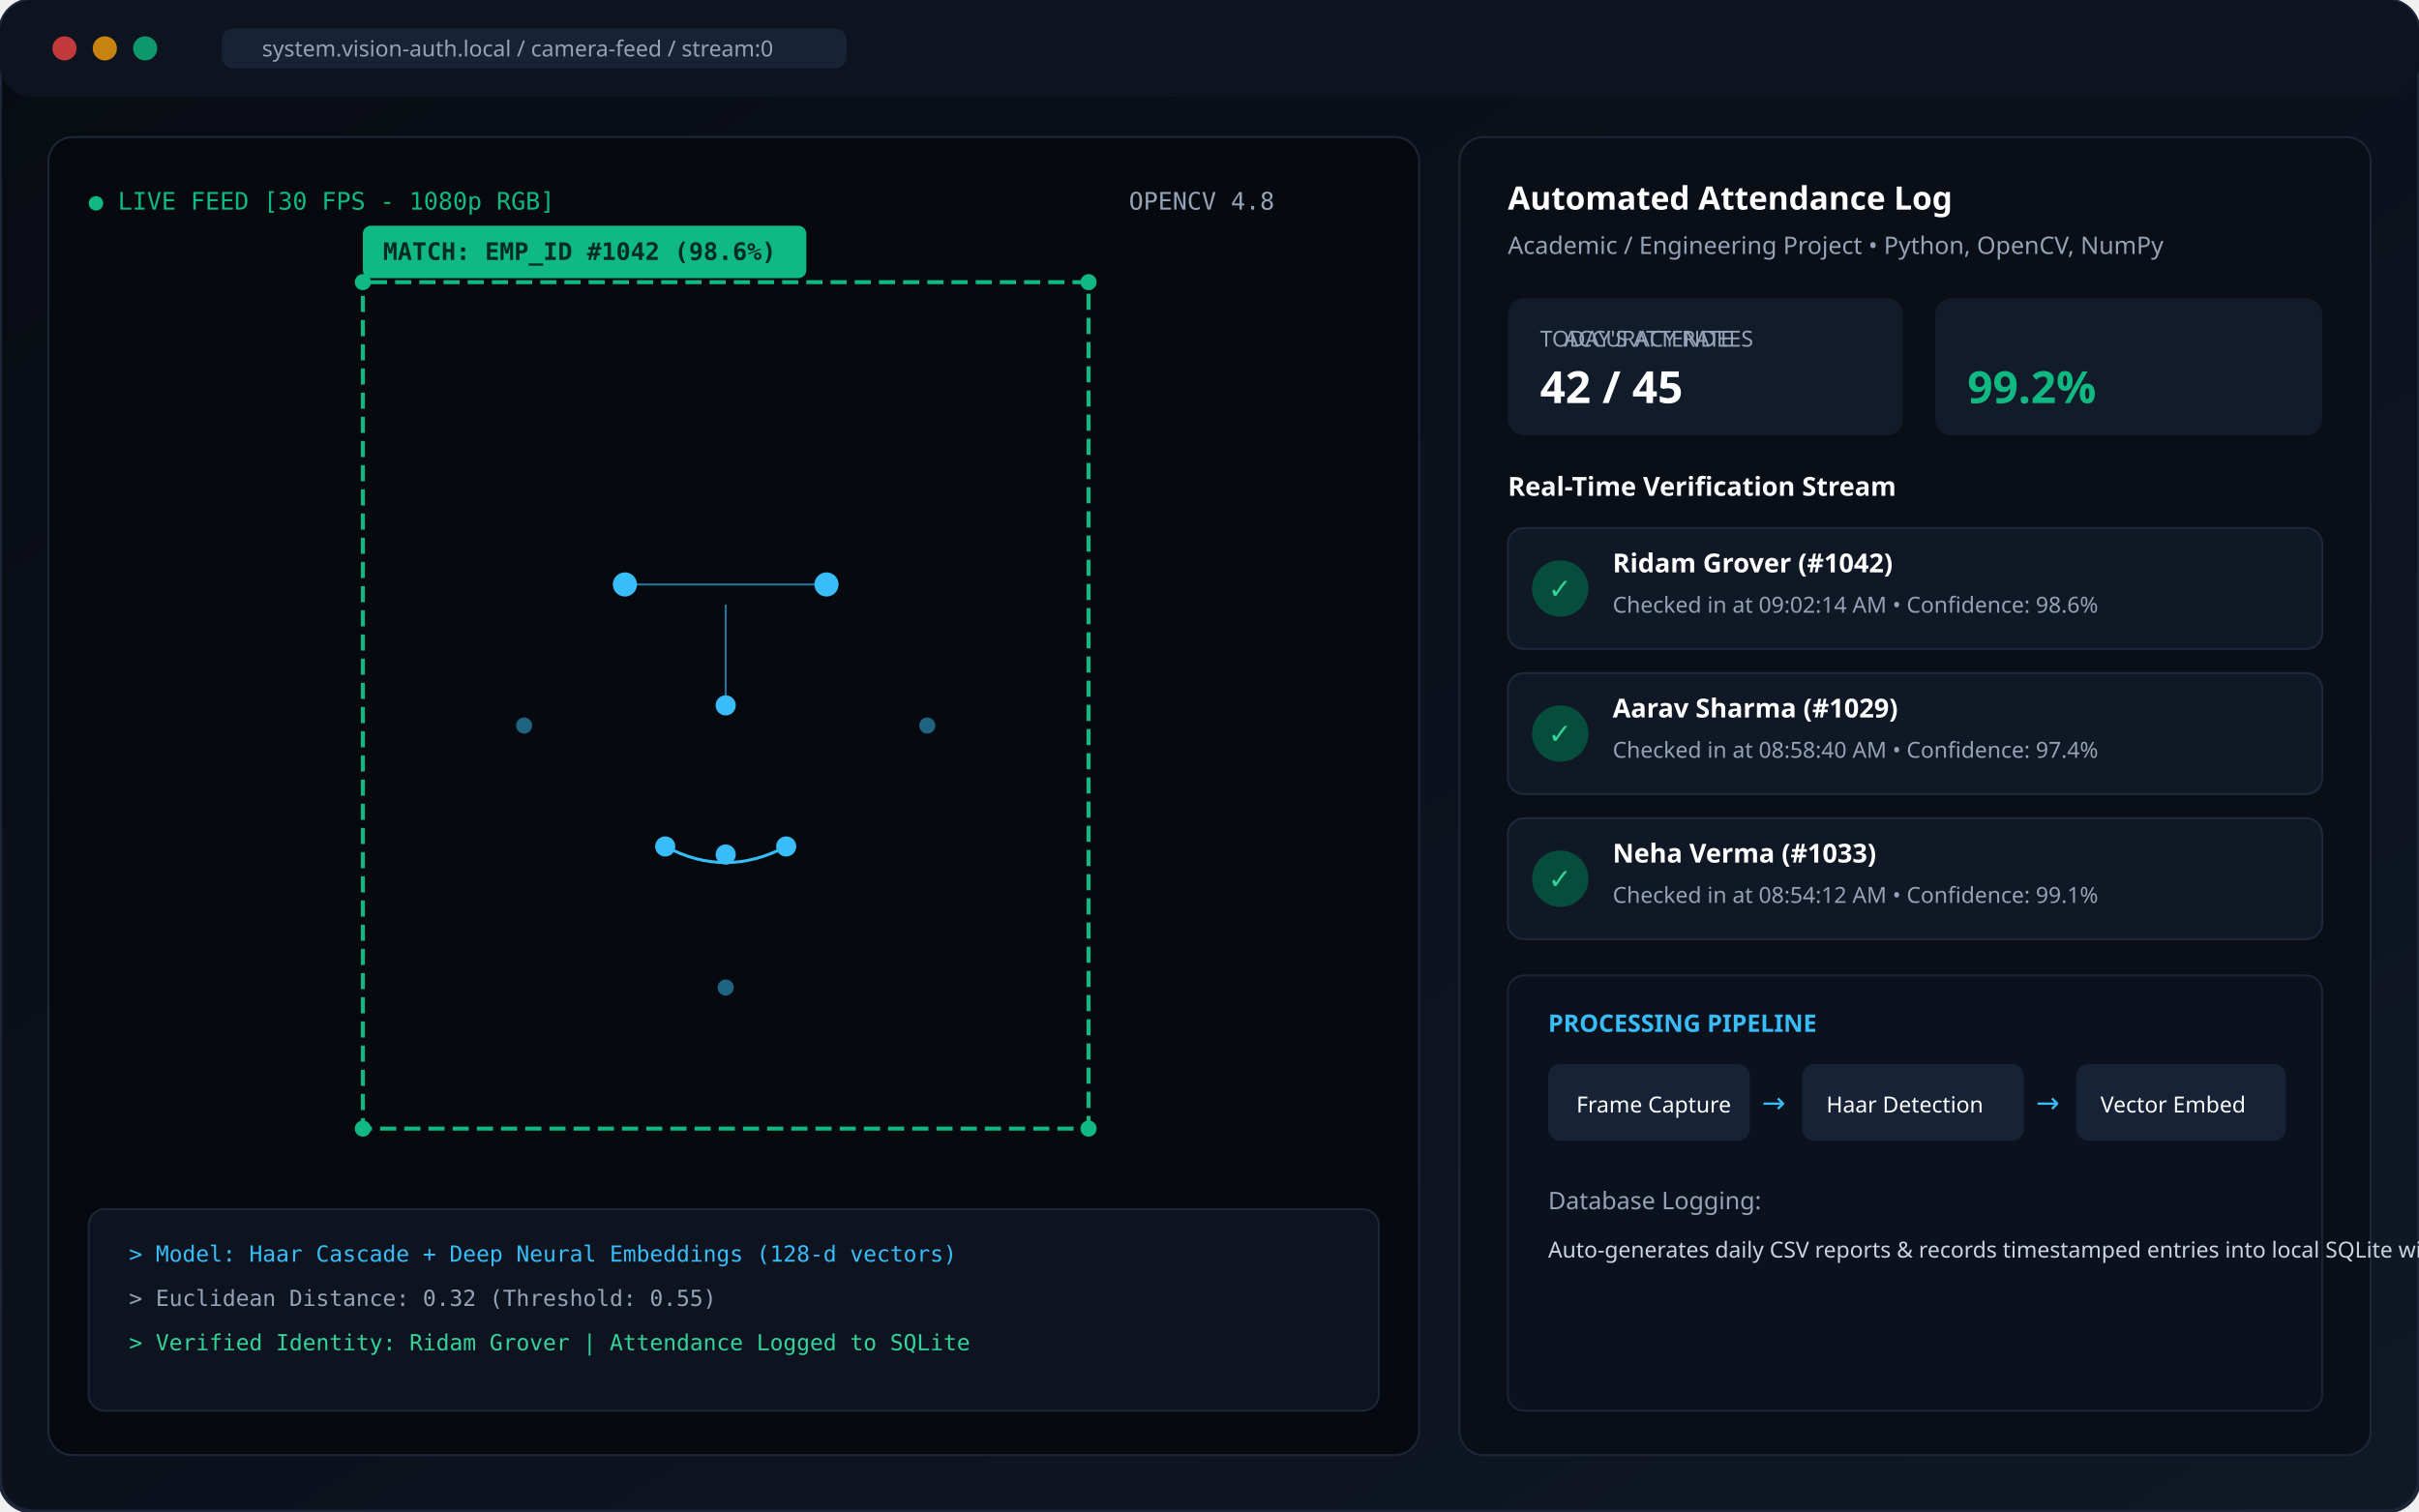
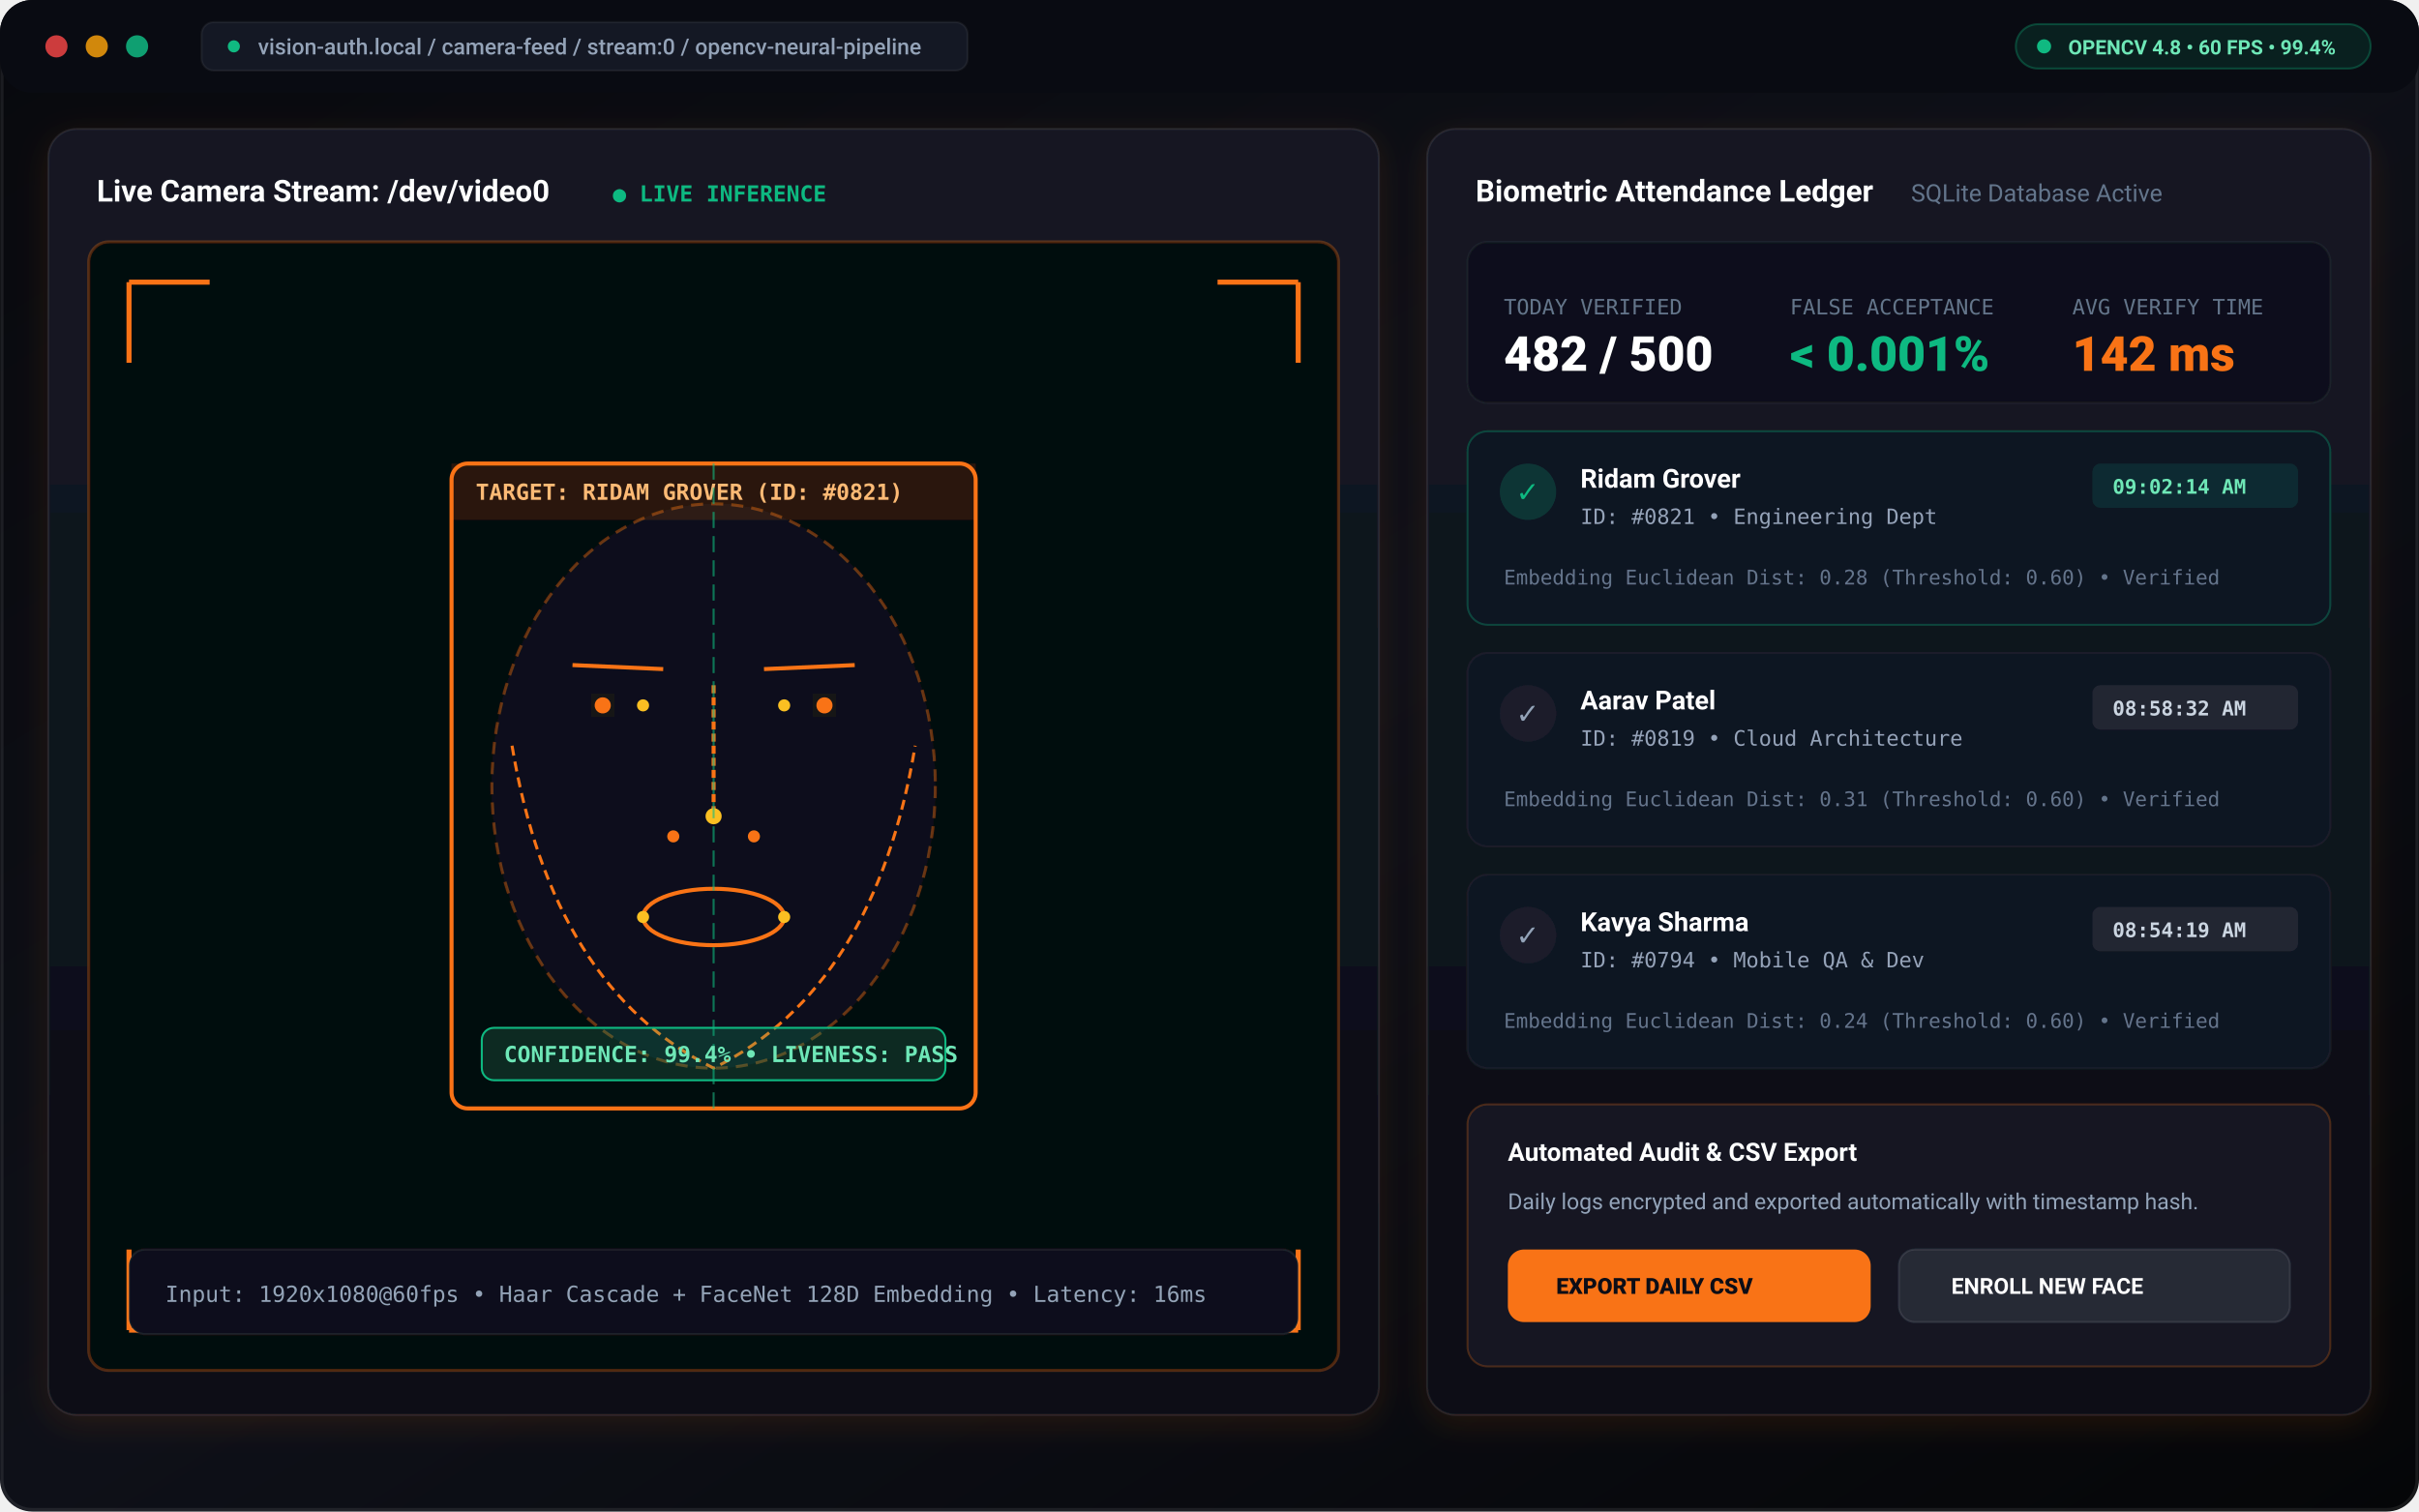
<svg xmlns="http://www.w3.org/2000/svg" viewBox="0 0 1200 750" width="100%" height="100%">
  <defs>
-     <linearGradient id="cv-bg" x1="0%" y1="0%" x2="100%" y2="100%">
-       <stop offset="0%" stop-color="#080b12" />
-       <stop offset="100%" stop-color="#101826" />
+     <linearGradient id="fa-bg" x1="0%" y1="0%" x2="100%" y2="100%">
+       <stop offset="0%" stop-color="#08090d" />
+       <stop offset="50%" stop-color="#0e1018" />
+       <stop offset="100%" stop-color="#050608" />
    </linearGradient>
+     <linearGradient id="amber-vision" x1="0%" y1="0%" x2="100%" y2="0%">
+       <stop offset="0%" stop-color="#f97316" />
+       <stop offset="100%" stop-color="#fb923c" />
+     </linearGradient>
+     <linearGradient id="card-fa" x1="0%" y1="0%" x2="0%" y2="100%">
+       <stop offset="0%" stop-color="#141824" />
+       <stop offset="100%" stop-color="#0b0e15" />
+     </linearGradient>
+     <filter id="fa-shadow" x="-10%" y="-10%" width="120%" height="120%">
+       <feDropShadow dx="0" dy="16" stdDeviation="20" flood-color="#000000" flood-opacity="0.75" />
+       <feDropShadow dx="0" dy="4" stdDeviation="8" flood-color="#f97316" flood-opacity="0.12" />
+     </filter>
+     <filter id="fa-glow" x="-20%" y="-20%" width="140%" height="140%">
+       <feGaussianBlur stdDeviation="8" result="blur" />
+       <feComposite in="SourceGraphic" in2="blur" operator="over" />
+     </filter>
  </defs>
-   <rect width="1200" height="750" fill="url(#cv-bg)" rx="16" />
-   <rect width="1200" height="750" fill="none" stroke="#1c2638" stroke-width="2" rx="16" />
-   <rect x="0" y="0" width="1200" height="48" fill="#0d131f" rx="16" />
-   <circle cx="32" cy="24" r="6" fill="#ef4444" opacity="0.8" />
-   <circle cx="52" cy="24" r="6" fill="#f59e0b" opacity="0.8" />
-   <circle cx="72" cy="24" r="6" fill="#10b981" opacity="0.8" />
-   <rect x="110" y="14" width="310" height="20" rx="6" fill="#182235" />
-   <text x="130" y="28" fill="#94a3b8" font-family="system-ui, sans-serif" font-size="11">system.vision-auth.local / camera-feed / stream:0</text>
-   <rect x="24" y="68" width="680" height="654" rx="12" fill="#06090e" stroke="#1c2638" stroke-width="1" />
-   <text x="44" y="104" fill="#10b981" font-family="monospace" font-size="12">● LIVE FEED [30 FPS - 1080p RGB]</text>
-   <text x="560" y="104" fill="#94a3b8" font-family="monospace" font-size="12">OPENCV 4.8</text>
-   <rect x="180" y="140" width="360" height="420" rx="4" fill="none" stroke="#10b981" stroke-width="2" stroke-dasharray="8 4" />
-   <circle cx="180" cy="140" r="4" fill="#10b981" />
-   <circle cx="540" cy="140" r="4" fill="#10b981" />
-   <circle cx="180" cy="560" r="4" fill="#10b981" />
-   <circle cx="540" cy="560" r="4" fill="#10b981" />
-   <circle cx="310" cy="290" r="6" fill="#38bdf8" />
-   <circle cx="410" cy="290" r="6" fill="#38bdf8" />
-   <line x1="310" y1="290" x2="410" y2="290" stroke="#38bdf8" stroke-width="1" opacity="0.6" />
-   <circle cx="360" cy="350" r="5" fill="#38bdf8" />
-   <line x1="360" y1="300" x2="360" y2="350" stroke="#38bdf8" stroke-width="1" opacity="0.6" />
-   <circle cx="330" cy="420" r="5" fill="#38bdf8" />
-   <circle cx="360" cy="424" r="5" fill="#38bdf8" />
-   <circle cx="390" cy="420" r="5" fill="#38bdf8" />
-   <path d="M330 420 Q360 436 390 420" fill="none" stroke="#38bdf8" stroke-width="1.5" />
-   <circle cx="260" cy="360" r="4" fill="#38bdf8" opacity="0.5" />
-   <circle cx="460" cy="360" r="4" fill="#38bdf8" opacity="0.5" />
-   <circle cx="360" cy="490" r="4" fill="#38bdf8" opacity="0.5" />
-   <rect x="180" y="112" width="220" height="26" rx="4" fill="#10b981" />
-   <text x="190" y="129" fill="#022c22" font-family="monospace" font-size="12" font-weight="700">MATCH: EMP_ID #1042 (98.6%)</text>
-   <rect x="44" y="600" width="640" height="100" rx="8" fill="#0d1420" stroke="#1c2638" stroke-width="1" />
-   <text x="64" y="626" fill="#38bdf8" font-family="monospace" font-size="11">&gt; Model: Haar Cascade + Deep Neural Embeddings (128-d vectors)</text>
-   <text x="64" y="648" fill="#94a3b8" font-family="monospace" font-size="11">&gt; Euclidean Distance: 0.32 (Threshold: 0.55)</text>
-   <text x="64" y="670" fill="#34d399" font-family="monospace" font-size="11">&gt; Verified Identity: Ridam Grover | Attendance Logged to SQLite</text>
-   <rect x="724" y="68" width="452" height="654" rx="12" fill="#0a0e17" stroke="#1c2638" stroke-width="1" />
-   <text x="748" y="104" fill="#ffffff" font-family="system-ui, sans-serif" font-size="16" font-weight="700">Automated Attendance Log</text>
-   <text x="748" y="126" fill="#94a3b8" font-family="system-ui, sans-serif" font-size="12">Academic / Engineering Project • Python, OpenCV, NumPy</text>
-   <rect x="748" y="148" width="196" height="68" rx="8" fill="#121b2a" />
-   <text x="764" y="172" fill="#94a3b8" font-family="system-ui, sans-serif" font-size="11">TODAY'S ATTENDEES</text>
-   <text x="764" y="200" fill="#ffffff" font-family="system-ui, sans-serif" font-size="22" font-weight="800">42 / 45</text>
-   <rect x="960" y="148" width="192" height="68" rx="8" fill="#121b2a" />
-   <text x="776" y="172" fill="#94a3b8" font-family="system-ui, sans-serif" font-size="11">ACCURACY RATE</text>
-   <text x="976" y="200" fill="#10b981" font-family="system-ui, sans-serif" font-size="22" font-weight="800">99.2%</text>
-   <text x="748" y="246" fill="#f8fafc" font-family="system-ui, sans-serif" font-size="13" font-weight="600">Real-Time Verification Stream</text>
-   <rect x="748" y="262" width="404" height="60" rx="8" fill="#101826" stroke="#1c283c" stroke-width="1" />
-   <circle cx="774" cy="292" r="14" fill="#064e3b" />
-   <text x="768" y="297" fill="#34d399" font-family="system-ui, sans-serif" font-size="14">✓</text>
-   <text x="800" y="284" fill="#ffffff" font-family="system-ui, sans-serif" font-size="13" font-weight="600">Ridam Grover (#1042)</text>
-   <text x="800" y="304" fill="#94a3b8" font-family="system-ui, sans-serif" font-size="11">Checked in at 09:02:14 AM • Confidence: 98.6%</text>
-   <rect x="748" y="334" width="404" height="60" rx="8" fill="#101826" stroke="#1c283c" stroke-width="1" />
-   <circle cx="774" cy="364" r="14" fill="#064e3b" />
-   <text x="768" y="369" fill="#34d399" font-family="system-ui, sans-serif" font-size="14">✓</text>
-   <text x="800" y="356" fill="#ffffff" font-family="system-ui, sans-serif" font-size="13" font-weight="600">Aarav Sharma (#1029)</text>
-   <text x="800" y="376" fill="#94a3b8" font-family="system-ui, sans-serif" font-size="11">Checked in at 08:58:40 AM • Confidence: 97.4%</text>
-   <rect x="748" y="406" width="404" height="60" rx="8" fill="#101826" stroke="#1c283c" stroke-width="1" />
-   <circle cx="774" cy="436" r="14" fill="#064e3b" />
-   <text x="768" y="441" fill="#34d399" font-family="system-ui, sans-serif" font-size="14">✓</text>
-   <text x="800" y="428" fill="#ffffff" font-family="system-ui, sans-serif" font-size="13" font-weight="600">Neha Verma (#1033)</text>
-   <text x="800" y="448" fill="#94a3b8" font-family="system-ui, sans-serif" font-size="11">Checked in at 08:54:12 AM • Confidence: 99.1%</text>
-   <rect x="748" y="484" width="404" height="216" rx="8" fill="#0c121d" stroke="#1a2436" stroke-width="1" />
-   <text x="768" y="512" fill="#38bdf8" font-family="system-ui, sans-serif" font-size="12" font-weight="700">PROCESSING PIPELINE</text>
-   <rect x="768" y="528" width="100" height="38" rx="6" fill="#162235" />
-   <text x="782" y="552" fill="#ffffff" font-family="system-ui, sans-serif" font-size="11">Frame Capture</text>
-   <text x="874" y="552" fill="#38bdf8" font-family="system-ui, sans-serif" font-size="14">→</text>
-   <rect x="894" y="528" width="110" height="38" rx="6" fill="#162235" />
-   <text x="906" y="552" fill="#ffffff" font-family="system-ui, sans-serif" font-size="11">Haar Detection</text>
-   <text x="1010" y="552" fill="#38bdf8" font-family="system-ui, sans-serif" font-size="14">→</text>
-   <rect x="1030" y="528" width="104" height="38" rx="6" fill="#162235" />
-   <text x="1042" y="552" fill="#ffffff" font-family="system-ui, sans-serif" font-size="11">Vector Embed</text>
-   <text x="768" y="600" fill="#94a3b8" font-family="system-ui, sans-serif" font-size="12">Database Logging:</text>
-   <text x="768" y="624" fill="#cbd5e1" font-family="system-ui, sans-serif" font-size="11">Auto-generates daily CSV reports &amp; records timestamped entries into local SQLite with anti-spoofing heuristic verification.</text>
+   <rect width="1200" height="750" fill="url(#fa-bg)" rx="16" />
+   <rect width="1198" height="748" x="1" y="1" fill="none" stroke="#ffffff" stroke-opacity="0.08" stroke-width="1.5" rx="15" />
+   <rect x="0" y="0" width="1200" height="46" fill="#090b12" rx="16" />
+   <circle cx="28" cy="23" r="5.5" fill="#ef4444" opacity="0.85" />
+   <circle cx="48" cy="23" r="5.5" fill="#f59e0b" opacity="0.85" />
+   <circle cx="68" cy="23" r="5.5" fill="#10b981" opacity="0.85" />
+   <rect x="100" y="11" width="380" height="24" rx="6" fill="#141824" stroke="#ffffff" stroke-opacity="0.06" stroke-width="1" />
+   <circle cx="116" cy="23" r="3" fill="#10b981" />
+   <text x="128" y="27" fill="#94a3b8" font-family="-apple-system, BlinkMacSystemFont, 'Segoe UI', Roboto, sans-serif" font-size="11" font-weight="500">
+     vision-auth.local / camera-feed / stream:0 / opencv-neural-pipeline
+   </text>
+   <rect x="1000" y="12" width="176" height="22" rx="11" fill="#10b981" fill-opacity="0.12" stroke="#10b981" stroke-opacity="0.3" stroke-width="1" />
+   <circle cx="1014" cy="23" r="3.5" fill="#10b981" />
+   <text x="1026" y="27" fill="#6ee7b7" font-family="-apple-system, BlinkMacSystemFont, 'Segoe UI', Roboto, sans-serif" font-size="10" font-weight="700">
+     OPENCV 4.8 • 60 FPS • 99.4%
+   </text>
+   <g transform="translate(24, 64)">
+     <g transform="translate(0, 0)" filter="url(#fa-shadow)">
+       <rect width="660" height="638" rx="14" fill="url(#card-fa)" stroke="#ffffff" stroke-opacity="0.08" stroke-width="1" />
+       <text x="24" y="36" fill="#ffffff" font-family="-apple-system, BlinkMacSystemFont, 'Segoe UI', Roboto, sans-serif" font-size="15" font-weight="700">Live Camera Stream: /dev/video0</text>
+       <text x="280" y="36" fill="#10b981" font-family="monospace" font-size="11" font-weight="700">● LIVE INFERENCE</text>
+       <g transform="translate(20, 56)">
+         <rect width="620" height="560" rx="10" fill="#06080d" stroke="#f97316" stroke-opacity="0.3" stroke-width="1.5" />
+         <line x1="20" y1="20" x2="60" y2="20" stroke="#f97316" stroke-width="2.5" />
+         <line x1="20" y1="20" x2="20" y2="60" stroke="#f97316" stroke-width="2.5" />
+         <line x1="600" y1="20" x2="560" y2="20" stroke="#f97316" stroke-width="2.5" />
+         <line x1="600" y1="20" x2="600" y2="60" stroke="#f97316" stroke-width="2.5" />
+         <line x1="20" y1="540" x2="60" y2="540" stroke="#f97316" stroke-width="2.5" />
+         <line x1="20" y1="540" x2="20" y2="500" stroke="#f97316" stroke-width="2.5" />
+         <line x1="600" y1="540" x2="560" y2="540" stroke="#f97316" stroke-width="2.5" />
+         <line x1="600" y1="540" x2="600" y2="500" stroke="#f97316" stroke-width="2.5" />
+         <g transform="translate(170, 90)">
+           <ellipse cx="140" cy="180" rx="110" ry="140" fill="#121624" fill-opacity="0.6" stroke="#f97316" stroke-opacity="0.4" stroke-width="1.5" stroke-dasharray="6 4" />
+           <rect x="10" y="20" width="260" height="320" rx="8" fill="none" stroke="#f97316" stroke-width="2" />
+           <rect x="10" y="20" width="260" height="28" fill="#f97316" fill-opacity="0.15" />
+           <text x="22" y="38" fill="#fdba74" font-family="monospace" font-size="11" font-weight="700">TARGET: RIDAM GROVER (ID: #0821)</text>
+           <circle cx="85" cy="140" r="4" fill="#f97316" filter="url(#fa-glow)" />
+           <circle cx="105" cy="140" r="3" fill="#fbbf24" />
+           <circle cx="175" cy="140" r="3" fill="#fbbf24" />
+           <circle cx="195" cy="140" r="4" fill="#f97316" filter="url(#fa-glow)" />
+           <line x1="70" y1="120" x2="115" y2="122" stroke="#f97316" stroke-width="2" />
+           <line x1="165" y1="122" x2="210" y2="120" stroke="#f97316" stroke-width="2" />
+           <line x1="140" y1="130" x2="140" y2="195" stroke="#f97316" stroke-width="2" stroke-dasharray="4 2" />
+           <circle cx="140" cy="195" r="4" fill="#fbbf24" />
+           <circle cx="120" cy="205" r="3" fill="#f97316" />
+           <circle cx="160" cy="205" r="3" fill="#f97316" />
+           <ellipse cx="140" cy="245" rx="35" ry="14" fill="none" stroke="#f97316" stroke-width="2" />
+           <circle cx="105" cy="245" r="3" fill="#fbbf24" />
+           <circle cx="175" cy="245" r="3" fill="#fbbf24" />
+           <path d="M 40,160 Q 60,280 140,320 Q 220,280 240,160" fill="none" stroke="#f97316" stroke-width="1.5" stroke-dasharray="5 3" />
+           <line x1="140" y1="20" x2="140" y2="340" stroke="#10b981" stroke-width="1" stroke-dasharray="8 4" opacity="0.6" />
+           <rect x="25" y="300" width="230" height="26" rx="6" fill="#10b981" fill-opacity="0.2" stroke="#10b981" stroke-width="1" />
+           <text x="36" y="317" fill="#6ee7b7" font-family="monospace" font-size="11" font-weight="700">CONFIDENCE: 99.4% • LIVENESS: PASS</text>
+         </g>
+         <g transform="translate(20, 500)">
+           <rect width="580" height="42" rx="8" fill="#0d111b" stroke="#ffffff" stroke-opacity="0.08" stroke-width="1" />
+           <text x="18" y="26" fill="#94a3b8" font-family="monospace" font-size="11">Input: 1920x1080@60fps • Haar Cascade + FaceNet 128D Embedding • Latency: 16ms</text>
+         </g>
+       </g>
+     </g>
+     <g transform="translate(684, 0)" filter="url(#fa-shadow)">
+       <rect width="468" height="638" rx="14" fill="url(#card-fa)" stroke="#ffffff" stroke-opacity="0.08" stroke-width="1" />
+       <text x="24" y="36" fill="#ffffff" font-family="-apple-system, BlinkMacSystemFont, 'Segoe UI', Roboto, sans-serif" font-size="15" font-weight="700">Biometric Attendance Ledger</text>
+       <text x="240" y="36" fill="#64748b" font-family="-apple-system, BlinkMacSystemFont, 'Segoe UI', Roboto, sans-serif" font-size="12">SQLite Database Active</text>
+       <g transform="translate(20, 56)">
+         <rect width="428" height="80" rx="10" fill="#0e111a" stroke="#ffffff" stroke-opacity="0.05" stroke-width="1" />
+         <g transform="translate(18, 20)">
+           <text x="0" y="16" fill="#64748b" font-family="monospace" font-size="10.5">TODAY VERIFIED</text>
+           <text x="0" y="44" fill="#ffffff" font-family="-apple-system, BlinkMacSystemFont, 'Segoe UI', Roboto, sans-serif" font-size="24" font-weight="800">482 / 500</text>
+         </g>
+         <g transform="translate(160, 20)">
+           <text x="0" y="16" fill="#64748b" font-family="monospace" font-size="10.5">FALSE ACCEPTANCE</text>
+           <text x="0" y="44" fill="#10b981" font-family="-apple-system, BlinkMacSystemFont, 'Segoe UI', Roboto, sans-serif" font-size="24" font-weight="800">&lt; 0.001%</text>
+         </g>
+         <g transform="translate(300, 20)">
+           <text x="0" y="16" fill="#64748b" font-family="monospace" font-size="10.5">AVG VERIFY TIME</text>
+           <text x="0" y="44" fill="#f97316" font-family="-apple-system, BlinkMacSystemFont, 'Segoe UI', Roboto, sans-serif" font-size="24" font-weight="800">142 ms</text>
+         </g>
+       </g>
+       <g transform="translate(20, 150)">
+         <rect width="428" height="96" rx="10" fill="#0f1422" stroke="#10b981" stroke-opacity="0.3" stroke-width="1" />
+         <circle cx="30" cy="30" r="14" fill="#10b981" fill-opacity="0.2" />
+         <text x="24" y="35" fill="#10b981" font-family="sans-serif" font-size="14" font-weight="700">✓</text>
+         <text x="56" y="28" fill="#ffffff" font-family="-apple-system, BlinkMacSystemFont, 'Segoe UI', Roboto, sans-serif" font-size="13" font-weight="700">Ridam Grover</text>
+         <text x="56" y="46" fill="#94a3b8" font-family="monospace" font-size="10.5">ID: #0821 • Engineering Dept</text>
+         <rect x="310" y="16" width="102" height="22" rx="4" fill="#10b981" fill-opacity="0.15" />
+         <text x="320" y="31" fill="#6ee7b7" font-family="monospace" font-size="10" font-weight="700">09:02:14 AM</text>
+         <text x="18" y="76" fill="#64748b" font-family="monospace" font-size="10">Embedding Euclidean Dist: 0.28 (Threshold: 0.60) • Verified</text>
+       </g>
+       <g transform="translate(20, 260)">
+         <rect width="428" height="96" rx="10" fill="#0f1422" stroke="#ffffff" stroke-opacity="0.05" stroke-width="1" />
+         <circle cx="30" cy="30" r="14" fill="#ffffff" fill-opacity="0.05" />
+         <text x="24" y="35" fill="#94a3b8" font-family="sans-serif" font-size="14" font-weight="700">✓</text>
+         <text x="56" y="28" fill="#ffffff" font-family="-apple-system, BlinkMacSystemFont, 'Segoe UI', Roboto, sans-serif" font-size="13" font-weight="700">Aarav Patel</text>
+         <text x="56" y="46" fill="#94a3b8" font-family="monospace" font-size="10.5">ID: #0819 • Cloud Architecture</text>
+         <rect x="310" y="16" width="102" height="22" rx="4" fill="#ffffff" fill-opacity="0.08" />
+         <text x="320" y="31" fill="#cbd5e1" font-family="monospace" font-size="10" font-weight="700">08:58:32 AM</text>
+         <text x="18" y="76" fill="#64748b" font-family="monospace" font-size="10">Embedding Euclidean Dist: 0.31 (Threshold: 0.60) • Verified</text>
+       </g>
+       <g transform="translate(20, 370)">
+         <rect width="428" height="96" rx="10" fill="#0f1422" stroke="#ffffff" stroke-opacity="0.05" stroke-width="1" />
+         <circle cx="30" cy="30" r="14" fill="#ffffff" fill-opacity="0.05" />
+         <text x="24" y="35" fill="#94a3b8" font-family="sans-serif" font-size="14" font-weight="700">✓</text>
+         <text x="56" y="28" fill="#ffffff" font-family="-apple-system, BlinkMacSystemFont, 'Segoe UI', Roboto, sans-serif" font-size="13" font-weight="700">Kavya Sharma</text>
+         <text x="56" y="46" fill="#94a3b8" font-family="monospace" font-size="10.5">ID: #0794 • Mobile QA &amp; Dev</text>
+         <rect x="310" y="16" width="102" height="22" rx="4" fill="#ffffff" fill-opacity="0.08" />
+         <text x="320" y="31" fill="#cbd5e1" font-family="monospace" font-size="10" font-weight="700">08:54:19 AM</text>
+         <text x="18" y="76" fill="#64748b" font-family="monospace" font-size="10">Embedding Euclidean Dist: 0.24 (Threshold: 0.60) • Verified</text>
+       </g>
+       <g transform="translate(20, 484)">
+         <rect width="428" height="130" rx="10" fill="#131724" stroke="#f97316" stroke-opacity="0.25" stroke-width="1" />
+         <text x="20" y="28" fill="#ffffff" font-family="-apple-system, BlinkMacSystemFont, 'Segoe UI', Roboto, sans-serif" font-size="12.5" font-weight="700">Automated Audit &amp; CSV Export</text>
+         <text x="20" y="52" fill="#94a3b8" font-family="-apple-system, BlinkMacSystemFont, 'Segoe UI', Roboto, sans-serif" font-size="11">Daily logs encrypted and exported automatically with timestamp hash.</text>
+         <rect x="20" y="72" width="180" height="36" rx="8" fill="#f97316" />
+         <text x="44" y="94" fill="#0c0e16" font-family="-apple-system, BlinkMacSystemFont, 'Segoe UI', Roboto, sans-serif" font-size="11" font-weight="800">EXPORT DAILY CSV</text>
+         <rect x="214" y="72" width="194" height="36" rx="8" fill="#ffffff" fill-opacity="0.08" stroke="#ffffff" stroke-opacity="0.1" stroke-width="1" />
+         <text x="240" y="94" fill="#ffffff" font-family="-apple-system, BlinkMacSystemFont, 'Segoe UI', Roboto, sans-serif" font-size="11" font-weight="600">ENROLL NEW FACE</text>
+       </g>
+     </g>
+   </g>
</svg>
